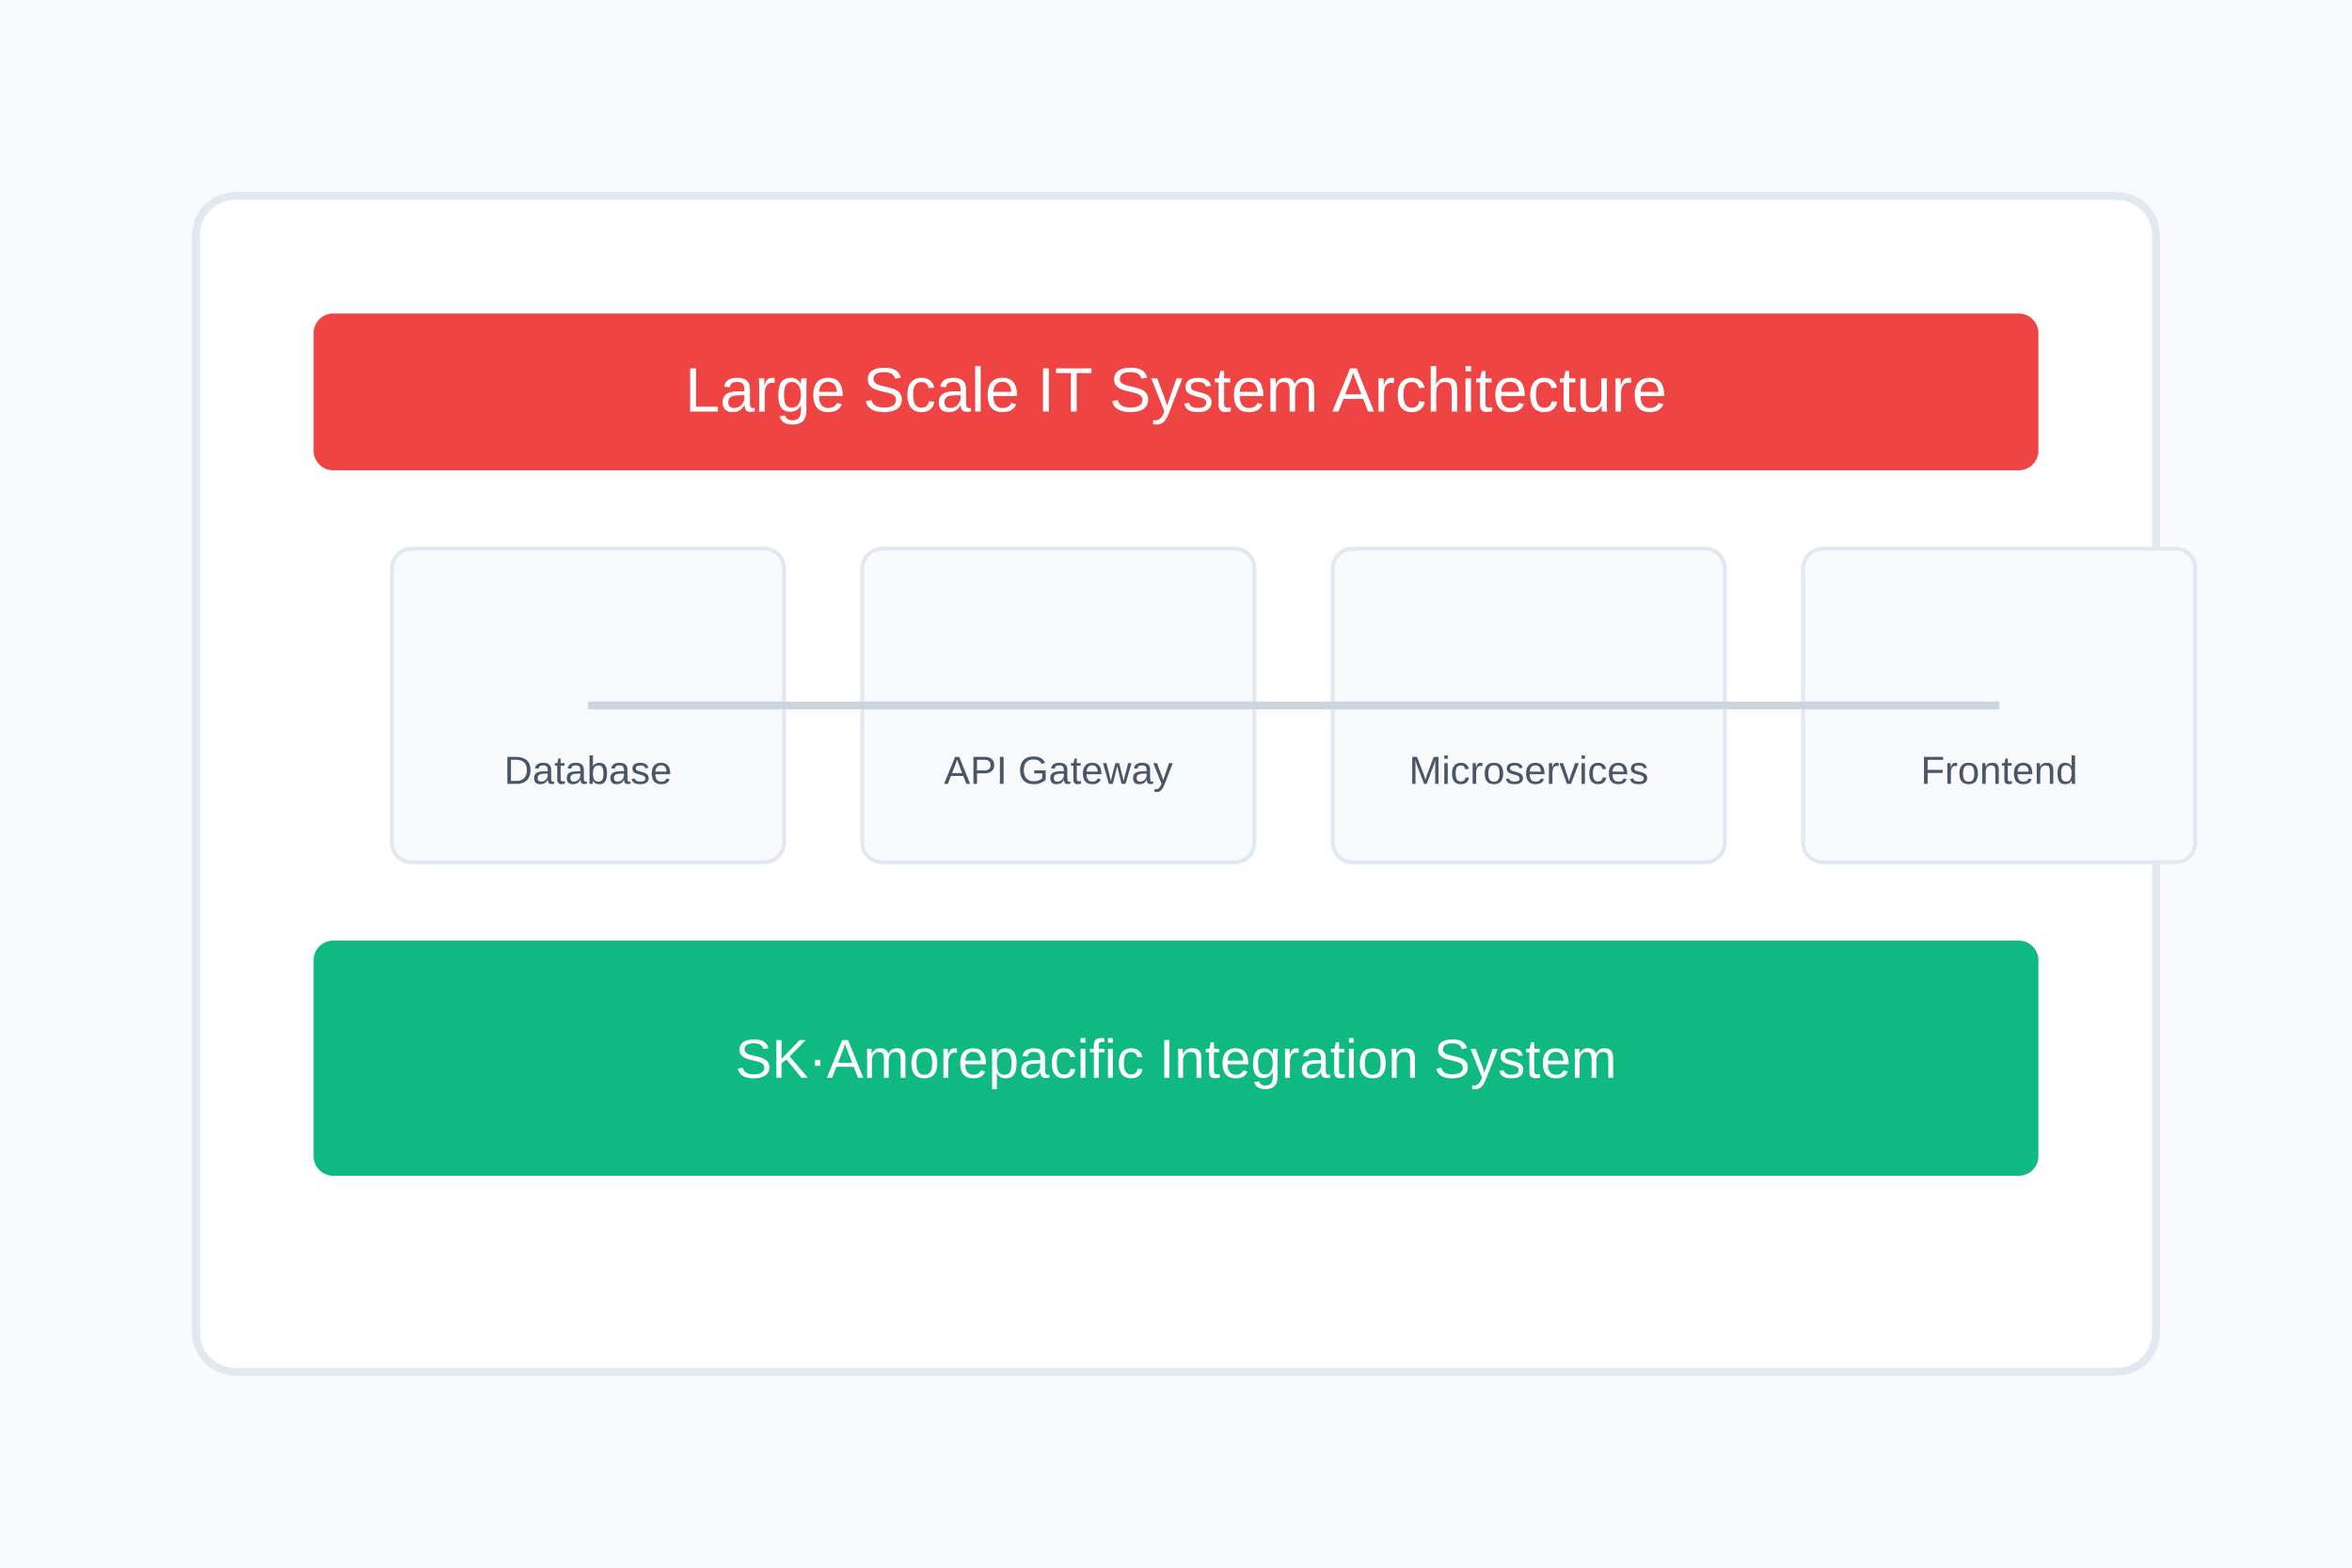
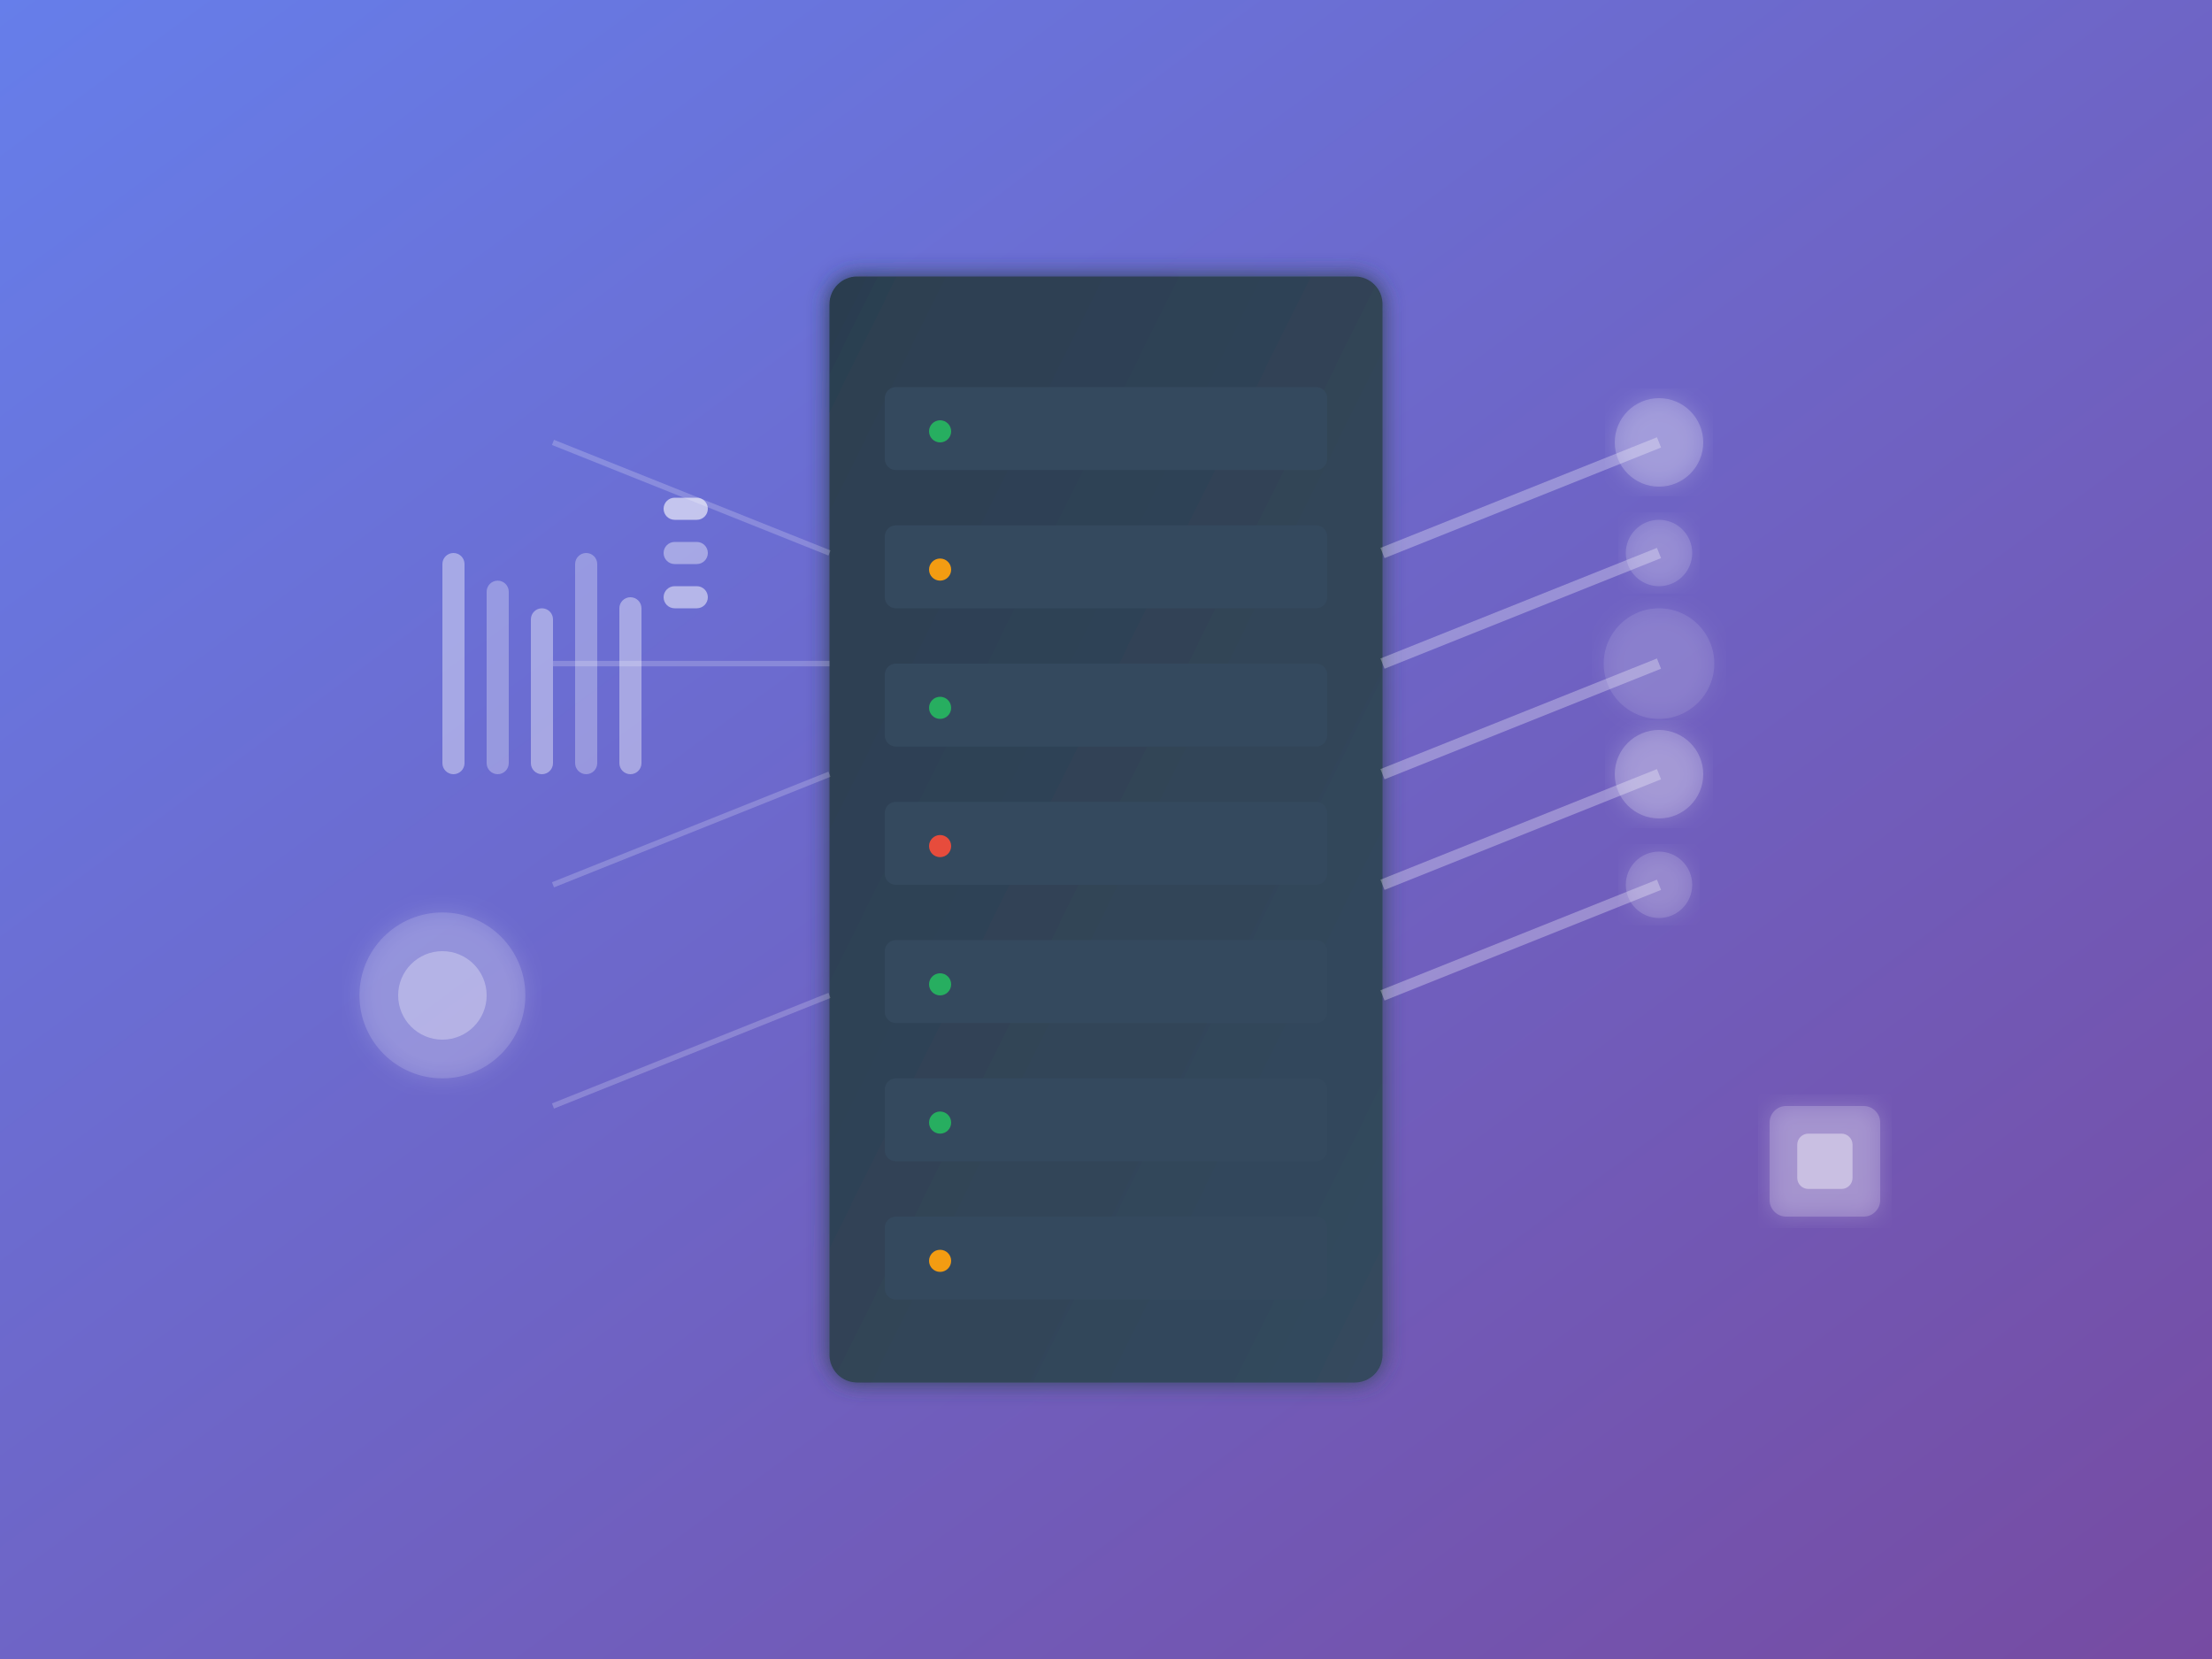
- <svg xmlns="http://www.w3.org/2000/svg" width="600" height="400" viewBox="0 0 600 400" fill="none">
-   <rect width="600" height="400" fill="#F8FAFC" />
-   <rect x="50" y="50" width="500" height="300" rx="10" fill="#FFFFFF" stroke="#E2E8F0" stroke-width="2" />
-   <rect x="80" y="80" width="440" height="40" rx="5" fill="#EF4444" />
-   <text x="300" y="105" font-family="Arial, sans-serif" font-size="16" fill="white" text-anchor="middle">Large Scale IT System Architecture</text>
-   <rect x="100" y="140" width="100" height="80" rx="5" fill="#F8FAFC" stroke="#E2E8F0" stroke-width="1" />
-   <rect x="220" y="140" width="100" height="80" rx="5" fill="#F8FAFC" stroke="#E2E8F0" stroke-width="1" />
-   <rect x="340" y="140" width="100" height="80" rx="5" fill="#F8FAFC" stroke="#E2E8F0" stroke-width="1" />
-   <rect x="460" y="140" width="100" height="80" rx="5" fill="#F8FAFC" stroke="#E2E8F0" stroke-width="1" />
-   <rect x="80" y="240" width="440" height="60" rx="5" fill="#10B981" />
-   <text x="300" y="275" font-family="Arial, sans-serif" font-size="14" fill="white" text-anchor="middle">SK·Amorepacific Integration System</text>
-   <text x="150" y="200" font-family="Arial, sans-serif" font-size="10" fill="#4A5568" text-anchor="middle">Database</text>
-   <text x="270" y="200" font-family="Arial, sans-serif" font-size="10" fill="#4A5568" text-anchor="middle">API Gateway</text>
-   <text x="390" y="200" font-family="Arial, sans-serif" font-size="10" fill="#4A5568" text-anchor="middle">Microservices</text>
-   <text x="510" y="200" font-family="Arial, sans-serif" font-size="10" fill="#4A5568" text-anchor="middle">Frontend</text>
-   <line x1="150" y1="180" x2="270" y2="180" stroke="#CBD5E0" stroke-width="2" />
-   <line x1="270" y1="180" x2="390" y2="180" stroke="#CBD5E0" stroke-width="2" />
-   <line x1="390" y1="180" x2="510" y2="180" stroke="#CBD5E0" stroke-width="2" />
+ <svg xmlns="http://www.w3.org/2000/svg" width="400" height="300" viewBox="0 0 400 300" fill="none">
+   <defs>
+     <linearGradient id="project3Gradient" x1="0%" y1="0%" x2="100%" y2="100%">
+       <stop offset="0%" style="stop-color:#667eea;stop-opacity:1" />
+       <stop offset="100%" style="stop-color:#764ba2;stop-opacity:1" />
+     </linearGradient>
+     <linearGradient id="serverGradient" x1="0%" y1="0%" x2="100%" y2="100%">
+       <stop offset="0%" style="stop-color:#2c3e50;stop-opacity:1" />
+       <stop offset="100%" style="stop-color:#34495e;stop-opacity:1" />
+     </linearGradient>
+     <filter id="serverGlow">
+       <feGaussianBlur stdDeviation="2" result="coloredBlur" />
+       <feMerge>
+         <feMergeNode in="coloredBlur" />
+         <feMergeNode in="SourceGraphic" />
+       </feMerge>
+     </filter>
+   </defs>
+   <rect width="400" height="300" fill="url(#project3Gradient)" />
+   <rect x="150" y="50" width="100" height="200" rx="5" fill="url(#serverGradient)" filter="url(#serverGlow)" />
+   <rect x="160" y="70" width="80" height="15" rx="2" fill="#34495e" />
+   <rect x="160" y="95" width="80" height="15" rx="2" fill="#34495e" />
+   <rect x="160" y="120" width="80" height="15" rx="2" fill="#34495e" />
+   <rect x="160" y="145" width="80" height="15" rx="2" fill="#34495e" />
+   <rect x="160" y="170" width="80" height="15" rx="2" fill="#34495e" />
+   <rect x="160" y="195" width="80" height="15" rx="2" fill="#34495e" />
+   <rect x="160" y="220" width="80" height="15" rx="2" fill="#34495e" />
+   <circle cx="170" cy="78" r="2" fill="#27ae60" />
+   <circle cx="170" cy="103" r="2" fill="#f39c12" />
+   <circle cx="170" cy="128" r="2" fill="#27ae60" />
+   <circle cx="170" cy="153" r="2" fill="#e74c3c" />
+   <circle cx="170" cy="178" r="2" fill="#27ae60" />
+   <circle cx="170" cy="203" r="2" fill="#27ae60" />
+   <circle cx="170" cy="228" r="2" fill="#f39c12" />
+   <g stroke="rgba(255,255,255,0.3)" stroke-width="2" fill="none">
+     <line x1="250" y1="100" x2="300" y2="80" />
+     <line x1="250" y1="120" x2="300" y2="100" />
+     <line x1="250" y1="140" x2="300" y2="120" />
+     <line x1="250" y1="160" x2="300" y2="140" />
+     <line x1="250" y1="180" x2="300" y2="160" />
+   </g>
+   <circle cx="300" cy="80" r="8" fill="rgba(255,255,255,0.2)" filter="url(#serverGlow)" />
+   <circle cx="300" cy="100" r="6" fill="rgba(255,255,255,0.15)" filter="url(#serverGlow)" />
+   <circle cx="300" cy="120" r="10" fill="rgba(255,255,255,0.1)" filter="url(#serverGlow)" />
+   <circle cx="300" cy="140" r="8" fill="rgba(255,255,255,0.2)" filter="url(#serverGlow)" />
+   <circle cx="300" cy="160" r="6" fill="rgba(255,255,255,0.15)" filter="url(#serverGlow)" />
+   <g transform="translate(80, 100)">
+     <rect x="0" y="0" width="4" height="40" fill="rgba(255,255,255,0.4)" rx="2" />
+     <rect x="8" y="5" width="4" height="35" fill="rgba(255,255,255,0.3)" rx="2" />
+     <rect x="16" y="10" width="4" height="30" fill="rgba(255,255,255,0.4)" rx="2" />
+     <rect x="24" y="0" width="4" height="40" fill="rgba(255,255,255,0.3)" rx="2" />
+     <rect x="32" y="8" width="4" height="32" fill="rgba(255,255,255,0.4)" rx="2" />
+   </g>
+   <g transform="translate(320, 200)">
+     <rect x="0" y="0" width="20" height="20" fill="rgba(255,255,255,0.2)" rx="3" filter="url(#serverGlow)" />
+     <rect x="5" y="5" width="10" height="10" fill="rgba(255,255,255,0.4)" rx="2" />
+   </g>
+   <g transform="translate(80, 180)">
+     <circle cx="0" cy="0" r="15" fill="rgba(255,255,255,0.15)" filter="url(#serverGlow)" />
+     <circle cx="0" cy="0" r="8" fill="rgba(255,255,255,0.3)" />
+   </g>
+   <g stroke="rgba(255,255,255,0.2)" stroke-width="1" fill="none">
+     <line x1="100" y1="80" x2="150" y2="100" />
+     <line x1="100" y1="120" x2="150" y2="120" />
+     <line x1="100" y1="160" x2="150" y2="140" />
+     <line x1="100" y1="200" x2="150" y2="180" />
+   </g>
+   <g transform="translate(120, 90)">
+     <rect x="0" y="0" width="8" height="4" fill="rgba(255,255,255,0.6)" rx="2" />
+     <rect x="0" y="8" width="8" height="4" fill="rgba(255,255,255,0.4)" rx="2" />
+     <rect x="0" y="16" width="8" height="4" fill="rgba(255,255,255,0.5)" rx="2" />
+   </g>
</svg>
